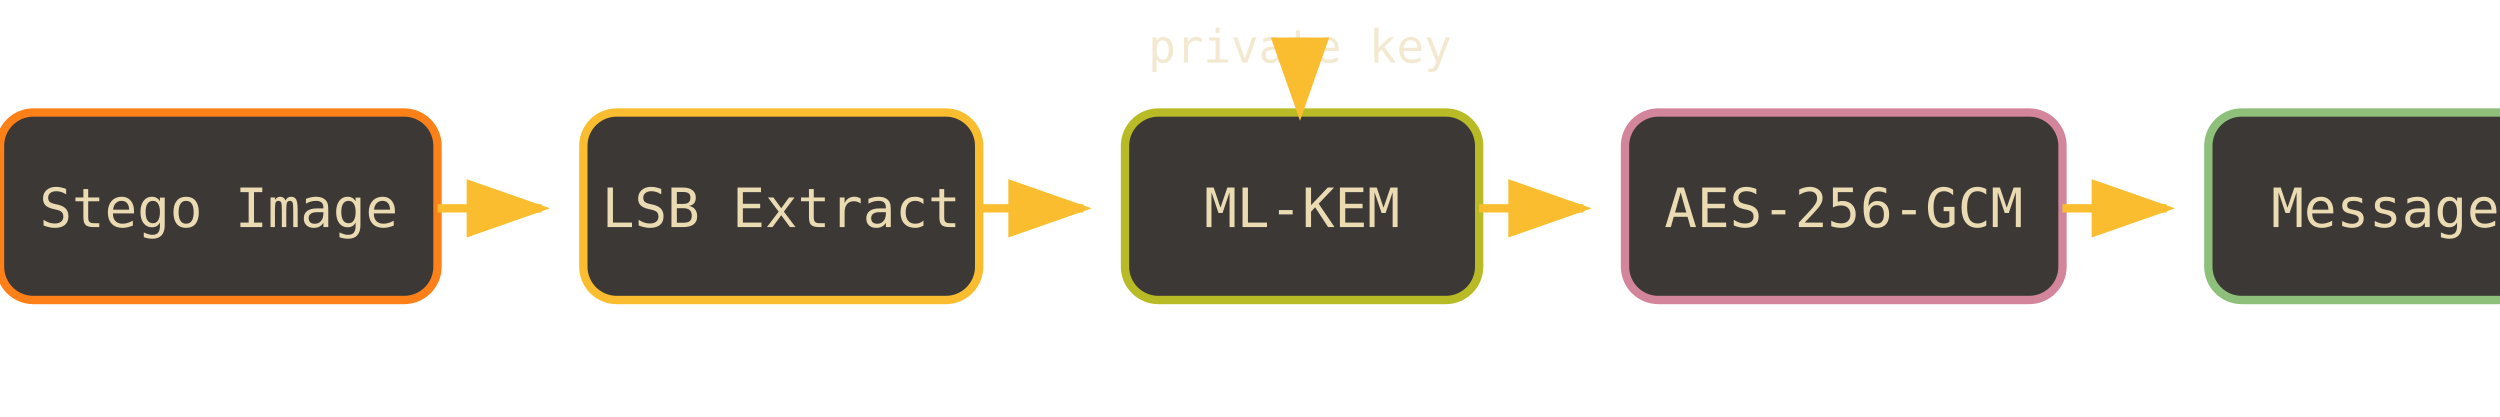
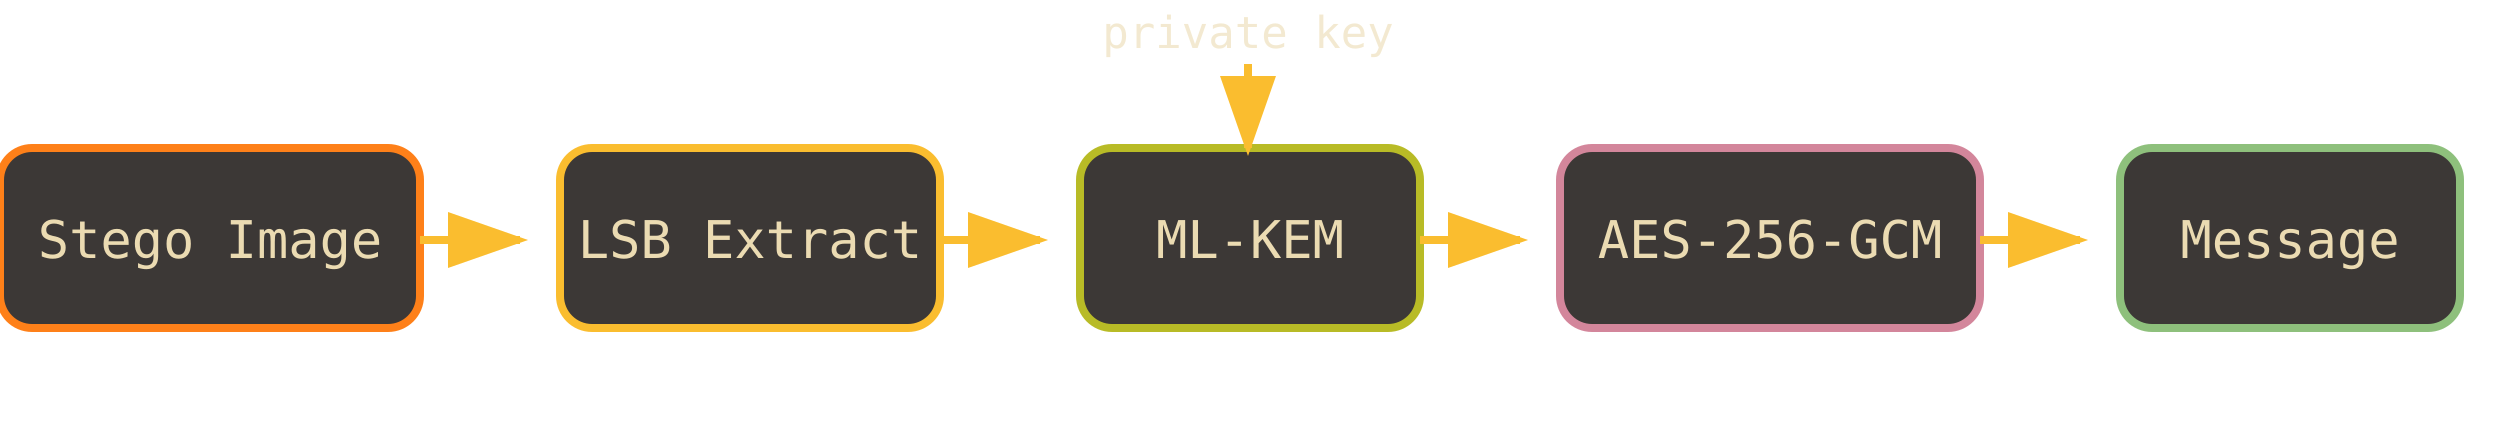
- <svg xmlns="http://www.w3.org/2000/svg" viewBox="0 0 600 100">
+ <svg xmlns="http://www.w3.org/2000/svg" viewBox="0 0 625 110">
  <g>
-     <rect x="0" y="27" width="105" height="45" rx="8" ry="8" fill="#3c3836" stroke="#fe8019" stroke-width="2" />
-     <text x="52.5" y="54.5" fill="#ebdbb2" text-anchor="middle" font-family="monospace" font-size="13">Stego Image</text>
+     <rect x="0" y="37" width="105" height="45" rx="8" ry="8" fill="#3c3836" stroke="#fe8019" stroke-width="2" />
+     <text x="52.5" y="64.5" fill="#ebdbb2" text-anchor="middle" font-family="monospace" font-size="13">Stego Image</text>
  </g>
  <g>
    <defs>
      <marker id="arrow1" markerWidth="10" markerHeight="7" refX="9" refY="3.5" orient="auto">
        <polygon points="0 0, 10 3.5, 0 7" fill="#fabd2f" />
      </marker>
    </defs>
-     <line x1="105" y1="50" x2="130" y2="50" stroke="#fabd2f" stroke-width="2" marker-end="url(#arrow1)" />
+     <line x1="105" y1="60" x2="130" y2="60" stroke="#fabd2f" stroke-width="2" marker-end="url(#arrow1)" />
  </g>
  <g>
-     <rect x="140" y="27" width="95" height="45" rx="8" ry="8" fill="#3c3836" stroke="#fabd2f" stroke-width="2" />
-     <text x="187.5" y="54.5" fill="#ebdbb2" text-anchor="middle" font-family="monospace" font-size="13">LSB Extract</text>
+     <rect x="140" y="37" width="95" height="45" rx="8" ry="8" fill="#3c3836" stroke="#fabd2f" stroke-width="2" />
+     <text x="187.5" y="64.5" fill="#ebdbb2" text-anchor="middle" font-family="monospace" font-size="13">LSB Extract</text>
  </g>
  <g>
    <defs>
      <marker id="arrow2" markerWidth="10" markerHeight="7" refX="9" refY="3.5" orient="auto">
        <polygon points="0 0, 10 3.5, 0 7" fill="#fabd2f" />
      </marker>
    </defs>
-     <line x1="235" y1="50" x2="260" y2="50" stroke="#fabd2f" stroke-width="2" marker-end="url(#arrow2)" />
+     <line x1="235" y1="60" x2="260" y2="60" stroke="#fabd2f" stroke-width="2" marker-end="url(#arrow2)" />
  </g>
  <g>
-     <rect x="270" y="27" width="85" height="45" rx="8" ry="8" fill="#3c3836" stroke="#b8bb26" stroke-width="2" />
-     <text x="312.5" y="54.5" fill="#ebdbb2" text-anchor="middle" font-family="monospace" font-size="13">ML-KEM</text>
+     <rect x="270" y="37" width="85" height="45" rx="8" ry="8" fill="#3c3836" stroke="#b8bb26" stroke-width="2" />
+     <text x="312.5" y="64.5" fill="#ebdbb2" text-anchor="middle" font-family="monospace" font-size="13">ML-KEM</text>
  </g>
  <g>
    <defs>
      <marker id="arrow3" markerWidth="10" markerHeight="7" refX="9" refY="3.5" orient="auto">
        <polygon points="0 0, 10 3.5, 0 7" fill="#fabd2f" />
      </marker>
    </defs>
-     <line x1="355" y1="50" x2="380" y2="50" stroke="#fabd2f" stroke-width="2" marker-end="url(#arrow3)" />
+     <line x1="355" y1="60" x2="380" y2="60" stroke="#fabd2f" stroke-width="2" marker-end="url(#arrow3)" />
  </g>
  <g>
-     <rect x="390" y="27" width="105" height="45" rx="8" ry="8" fill="#3c3836" stroke="#d3869b" stroke-width="2" />
-     <text x="442.5" y="54.5" fill="#ebdbb2" text-anchor="middle" font-family="monospace" font-size="13">AES-256-GCM</text>
+     <rect x="390" y="37" width="105" height="45" rx="8" ry="8" fill="#3c3836" stroke="#d3869b" stroke-width="2" />
+     <text x="442.5" y="64.5" fill="#ebdbb2" text-anchor="middle" font-family="monospace" font-size="13">AES-256-GCM</text>
  </g>
  <g>
    <defs>
      <marker id="arrow4" markerWidth="10" markerHeight="7" refX="9" refY="3.5" orient="auto">
        <polygon points="0 0, 10 3.5, 0 7" fill="#fabd2f" />
      </marker>
    </defs>
-     <line x1="495" y1="50" x2="520" y2="50" stroke="#fabd2f" stroke-width="2" marker-end="url(#arrow4)" />
+     <line x1="495" y1="60" x2="520" y2="60" stroke="#fabd2f" stroke-width="2" marker-end="url(#arrow4)" />
  </g>
  <g>
-     <rect x="530" y="27" width="85" height="45" rx="8" ry="8" fill="#3c3836" stroke="#8ec07c" stroke-width="2" />
-     <text x="572.5" y="54.5" fill="#ebdbb2" text-anchor="middle" font-family="monospace" font-size="13">Message</text>
+     <rect x="530" y="37" width="85" height="45" rx="8" ry="8" fill="#3c3836" stroke="#8ec07c" stroke-width="2" />
+     <text x="572.5" y="64.5" fill="#ebdbb2" text-anchor="middle" font-family="monospace" font-size="13">Message</text>
  </g>
-   <text x="312" y="15" fill="#ebdbb2" text-anchor="middle" font-family="monospace" font-size="11" opacity="0.6">private key</text>
+   <text x="312" y="12" fill="#ebdbb2" text-anchor="middle" font-family="monospace" font-size="11" opacity="0.6">private key</text>
  <g>
    <defs>
      <marker id="arrow5" markerWidth="10" markerHeight="7" refX="9" refY="3.5" orient="auto">
        <polygon points="0 0, 10 3.5, 0 7" fill="#fabd2f" />
      </marker>
    </defs>
-     <line x1="312" y1="18" x2="312" y2="27" stroke="#fabd2f" stroke-width="2" stroke-dasharray="6,4" marker-end="url(#arrow5)" />
+     <line x1="312" y1="16" x2="312" y2="37" stroke="#fabd2f" stroke-width="2" stroke-dasharray="6,4" marker-end="url(#arrow5)" />
  </g>
</svg>
